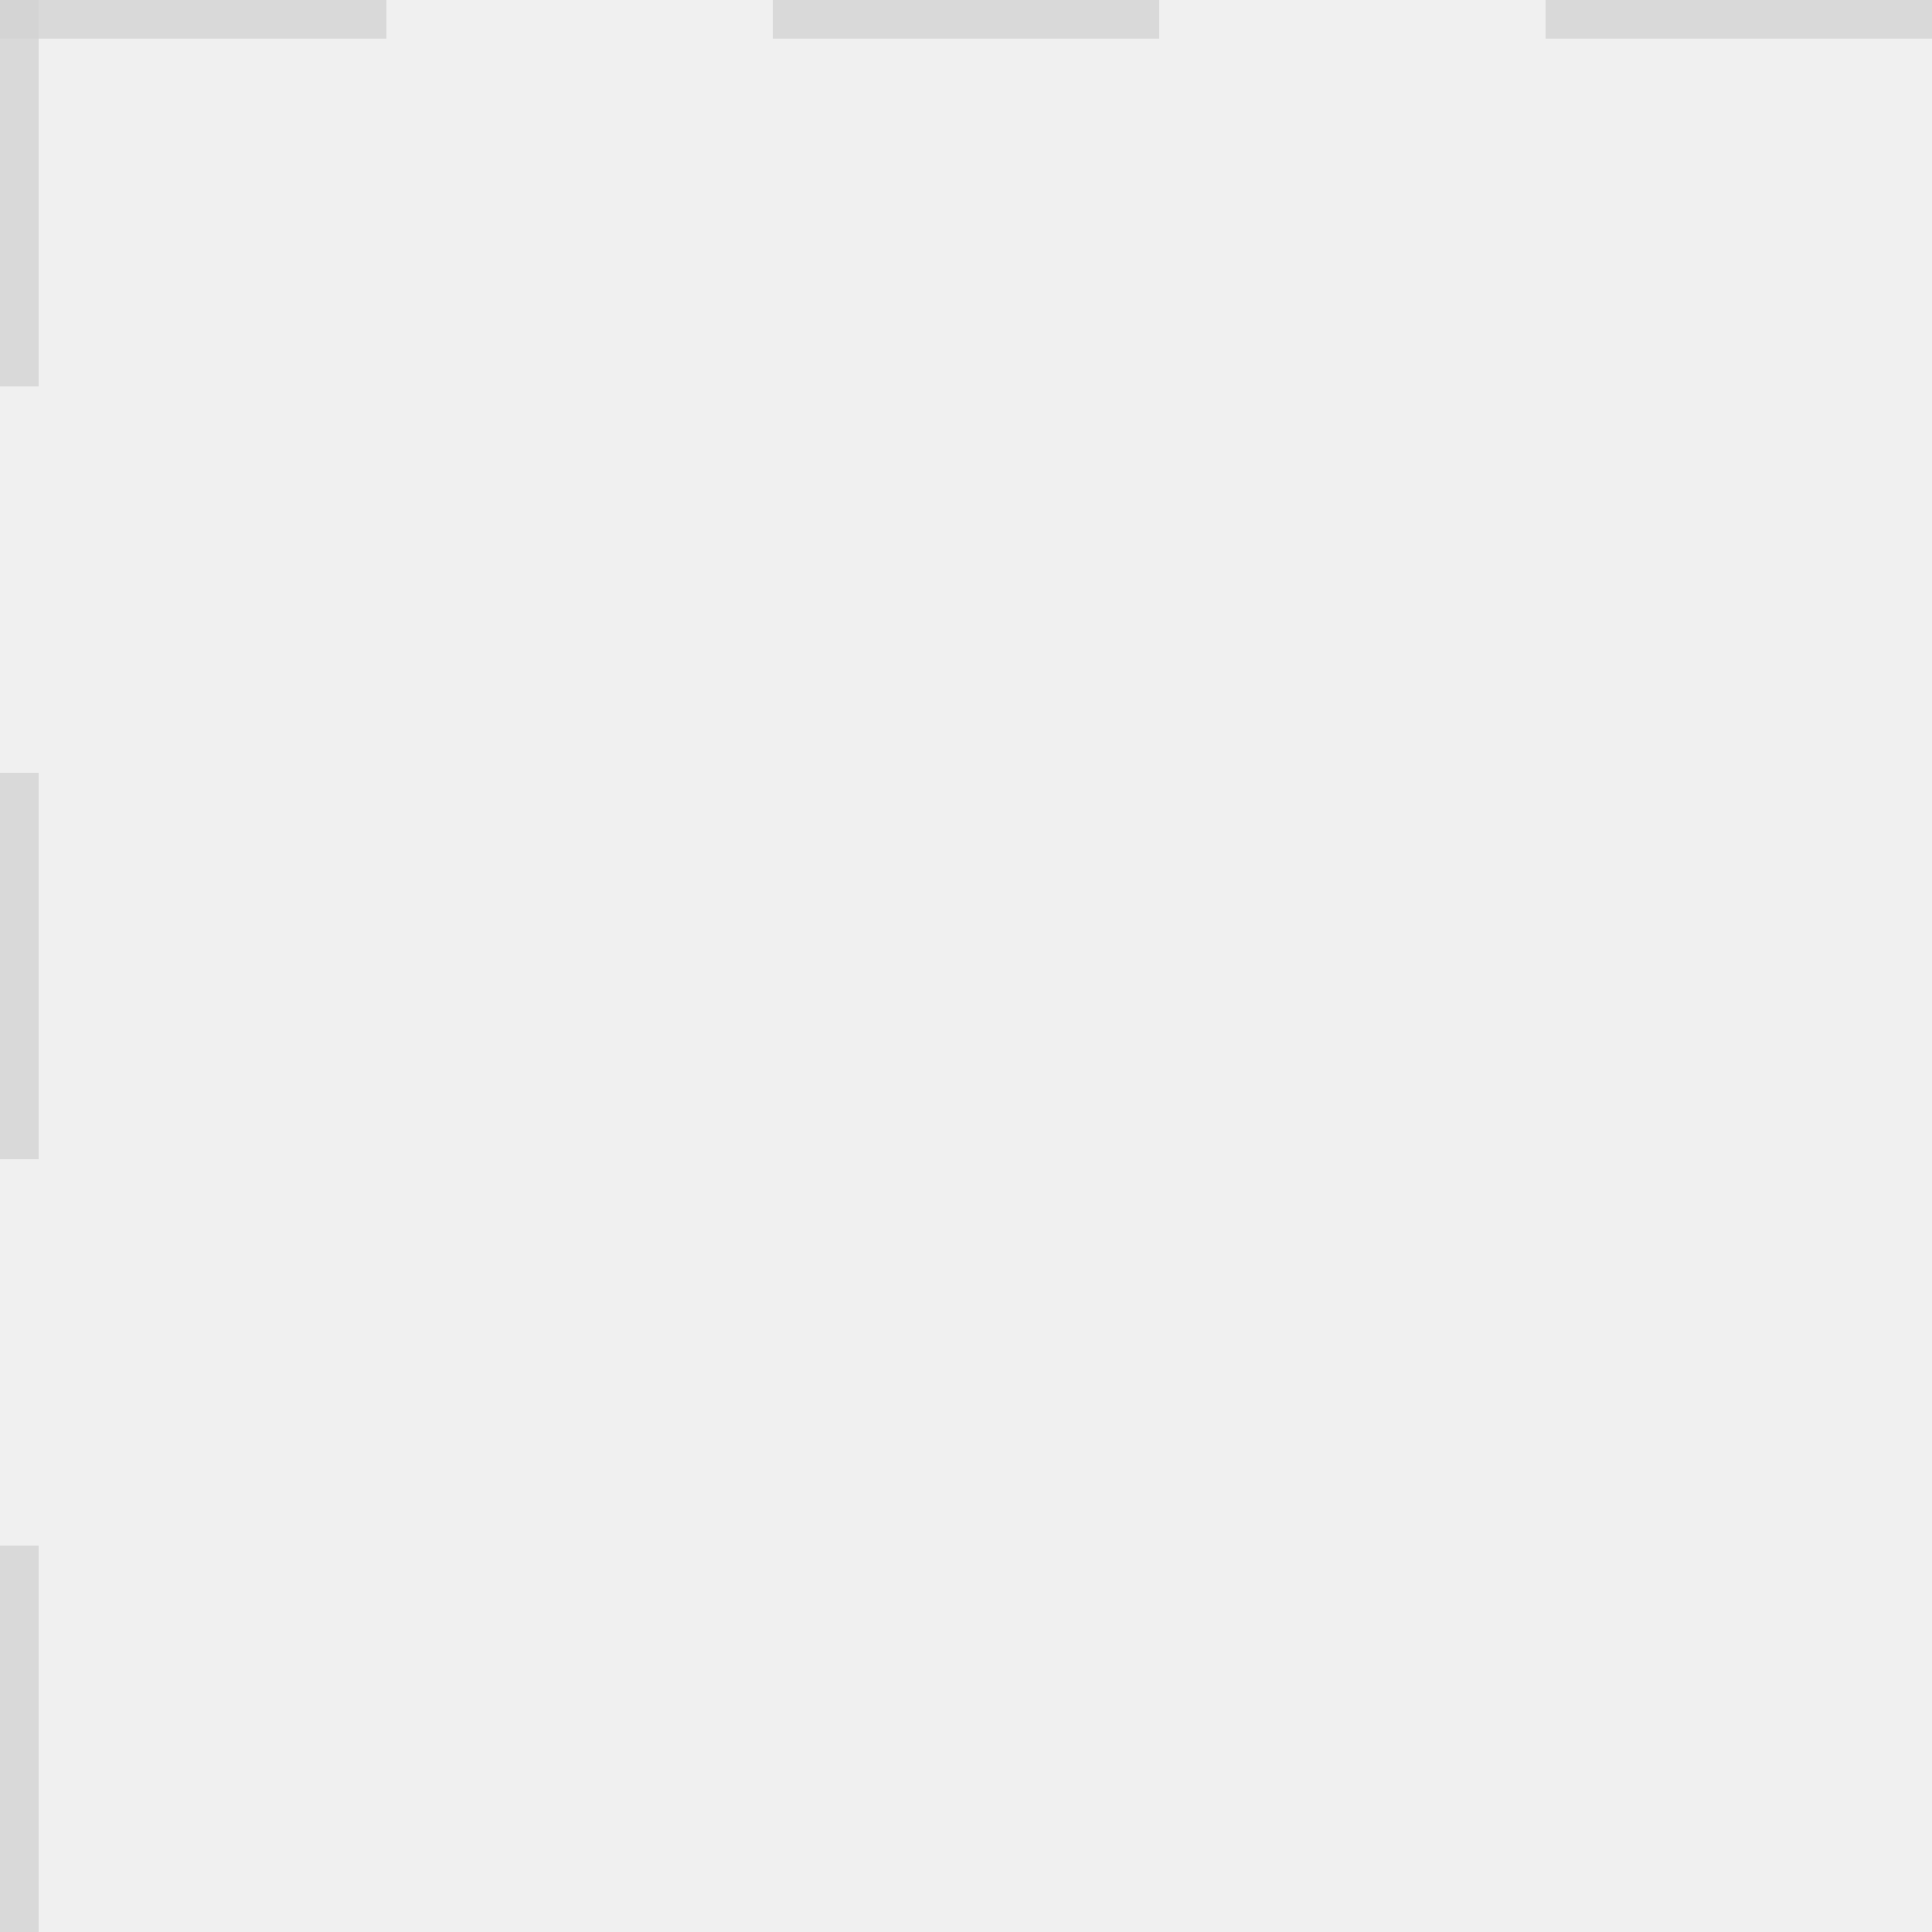
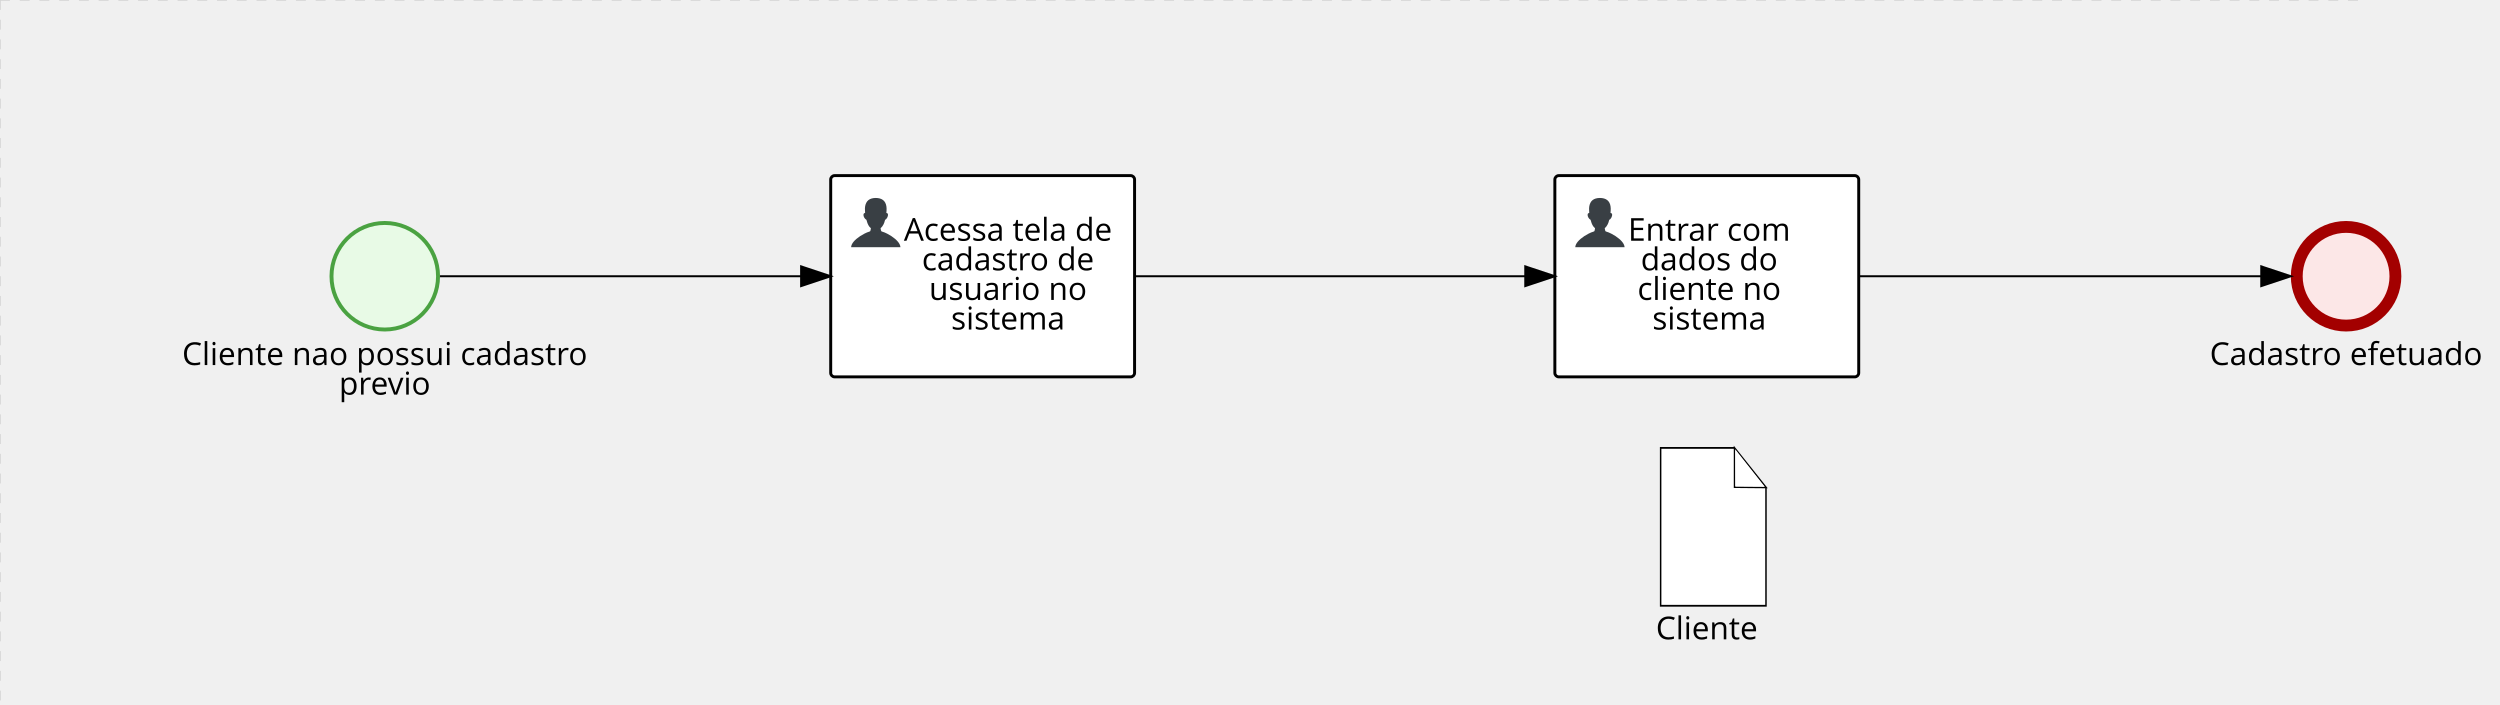
- <svg xmlns="http://www.w3.org/2000/svg" version="1.1" width="25" height="25" viewBox="0 0 25 25">
+ <svg xmlns="http://www.w3.org/2000/svg" version="1.1" width="1267" height="357" viewBox="0 0 1267 357">
  <defs />
  <g transform="matrix(1,0,0,1,0,0)">
    <g>
      <g>
        <g>
          <path fill="none" stroke="#d3d3d3" paint-order="fill stroke markers" d=" M 0 0 L 1200 0" stroke-miterlimit="10" stroke-opacity="0.8" stroke-dasharray="5" />
        </g>
        <g>
          <path fill="none" stroke="#d3d3d3" paint-order="fill stroke markers" d=" M 0 0 L 0 800" stroke-miterlimit="10" stroke-opacity="0.8" stroke-dasharray="5" />
        </g>
      </g>
+       <g id="_AF6D63D7-DCCD-4EFC-A5CA-C4025DF0B8CB" bpmn2nodeid="_AF6D63D7-DCCD-4EFC-A5CA-C4025DF0B8CB" transform="matrix(1,0,0,1,167,112)">
+         <g>
+           <path fill="none" stroke="none" />
+         </g>
+         <g transform="matrix(0.125,0,0,0.125,0,0)">
+           <g transform="matrix(1,0,0,1,0,0)">
+             <path fill="#e8fae6" stroke="none" id="_AF6D63D7-DCCD-4EFC-A5CA-C4025DF0B8CB?shapeType=BACKGROUND" paint-order="stroke fill markers" d=" M 0 0 M 444 224 C 444 263.9 434.2 300.8 414.4 334.5 C 394.7 368.2 368 394.9 334.4 414.5 C 300.8 434.1 263.9 444 224 444 C 184.1 444 147.2 434.2 113.5 414.4 C 79.8 394.7 53.1 368 33.5 334.4 C 13.9 300.8 4 263.9 4 224 C 4 184.1 13.8 147.2 33.6 113.5 C 53.4 79.8 80.1 53.1 113.6 33.5 C 147.1 13.9 184.1 4 224 4 C 263.9 4 300.8 13.8 334.5 33.6 C 368.2 53.4 394.9 80.1 414.5 113.6 C 434.1 147.1 444 184.1 444 224 Z" />
+           </g>
+           <g>
+             <g transform="matrix(1,0,0,1,0,0)">
+               <g transform="matrix(1,0,0,1,0,0)">
+                 <path fill="rgb(74,162,65)" stroke="none" id="_AF6D63D7-DCCD-4EFC-A5CA-C4025DF0B8CB?shapeType=BORDER&amp;renderType=FILL" paint-order="stroke fill markers" d=" M 0 0 M 224 0 C 100.3 0 0 100.3 0 224 C 0 347.7 100.3 448 224 448 C 347.7 448 448 347.7 448 224 C 448 100.3 347.7 0 224 0 Z M 0 0 M 224 432 C 109.1 432 16 338.9 16 224 C 16 109.1 109.1 16 224 16 C 338.9 16 432 109.1 432 224 C 432 338.9 338.9 432 224 432 Z" />
+               </g>
+             </g>
+           </g>
+         </g>
+         <g transform="matrix(1,0,0,1,-76.79688,61)">
+           <text fill="#000000" stroke="none" font-family="Open Sans" font-size="12pt" font-style="normal" font-weight="normal" text-decoration="normal" x="104.797" y="12" text-anchor="middle" dominant-baseline="alphabetic">Cliente nao possui cadastro </text>
+           <text fill="#000000" stroke="none" font-family="Open Sans" font-size="12pt" font-style="normal" font-weight="normal" text-decoration="normal" x="104.797" y="27" text-anchor="middle" dominant-baseline="alphabetic">                   previo                    </text>
+         </g>
+       </g>
+       <g transform="matrix(1,0,0,1,167,112)" />
+       <g id="_25AE60FD-A006-4ED6-97BB-E33D2A82071E" bpmn2nodeid="_25AE60FD-A006-4ED6-97BB-E33D2A82071E" transform="matrix(1,0,0,1,835,227)">
+         <g>
+           <path fill="none" stroke="none" />
+         </g>
+         <g transform="matrix(0.108841,0,0,0.130719,0,0)">
+           <g transform="matrix(1,0,0,1,0,0)">
+             <path fill="rgb(255,255,255)" stroke="rgb(0,0,0)" id="_25AE60FD-A006-4ED6-97BB-E33D2A82071E?shapeType=BORDER&amp;renderType=STROKE" paint-order="fill stroke markers" d=" M 0 0 M 404.814 0 L 60.736 0 L 60.736 612 L 551.263 612 L 551.263 153 Z M 0 0 M 404.814 0 L 551.263 153 L 404.788 151.859 Z" stroke-miterlimit="10" stroke-width="7" stroke-dasharray="0" />
+           </g>
+           <g transform="matrix(1,0,0,1,0,0)">
+             <path fill="#ffffff" stroke="none" id="_25AE60FD-A006-4ED6-97BB-E33D2A82071Eundefined" paint-order="stroke fill markers" d=" M 0 0 M 407.78 5.025 L 408.622 150.153 L 545.916 151 Z" />
+           </g>
+         </g>
+         <g transform="matrix(1,0,0,1,4.195312,85)">
+           <text fill="#000000" stroke="none" font-family="Open Sans" font-size="12pt" font-style="normal" font-weight="normal" text-decoration="normal" x="25.805" y="12" text-anchor="middle" dominant-baseline="alphabetic">Cliente</text>
+         </g>
+       </g>
+       <g transform="matrix(1,0,0,1,835,227)" />
+       <g id="_C39EB74C-65F7-4018-9DBF-66E64FAEA71A" bpmn2nodeid="_C39EB74C-65F7-4018-9DBF-66E64FAEA71A" transform="matrix(1,0,0,1,421,89)">
+         <g>
+           <path fill="none" stroke="none" />
+         </g>
+         <g transform="matrix(1,0,0,1,0,0)">
+           <path fill="#ffffff" stroke="none" id="_C39EB74C-65F7-4018-9DBF-66E64FAEA71A?shapeType=BACKGROUND" paint-order="stroke fill markers" d=" M 2 0 L 152 0 L 152 0 A 2 2 0 0 1 154 2 L 154 100 L 154 100 A 2 2 0 0 1 152 102 L 2 102 L 2 102 A 2 2 0 0 1 0 100 L 0 2 L 0 2 A 2 2 0 0 1 2 0 Z" />
+         </g>
+         <g transform="matrix(1,0,0,1,0,0)">
+           <path fill="none" stroke="rgb(0,0,0)" id="_C39EB74C-65F7-4018-9DBF-66E64FAEA71A?shapeType=BORDER&amp;renderType=STROKE" paint-order="fill stroke markers" d=" M 2 0 L 152 0 L 152 0 A 2 2 0 0 1 154 2 L 154 100 L 154 100 A 2 2 0 0 1 152 102 L 2 102 L 2 102 A 2 2 0 0 1 0 100 L 0 2 L 0 2 A 2 2 0 0 1 2 0 Z" stroke-miterlimit="10" stroke-width="1.5" stroke-dasharray="" />
+         </g>
+         <g>
+           <g transform="matrix(0.06,0,0,0.06,9.4,9.4)">
+             <g transform="matrix(1,0,0,1,0,0)">
+               <path fill="#393f44" stroke="none" id="_C39EB74C-65F7-4018-9DBF-66E64FAEA71Aundefined" paint-order="stroke fill markers" d=" M 0 0 M 16 445.21 C 16 440.869 18.784 431.129 22.001 424.217 C 35.768 394.64 77.283 359.28 129 333.084 C 144.516 325.224 157.347 319.964 167.807 317.174 C 171.932 316.074 175.729 314.414 176.525 313.363 C 178.894 310.234 180.914 302.908 181.727 294.5 L 182.5 286.5 L 178.507 283.455 C 166.303 274.146 154.284 251.678 148.04 226.5 C 145.611 216.707 145.056 215.462 142.984 215.158 C 141.703 214.97 138.083 212.243 134.939 209.099 C 123.233 197.393 116.891 177.376 121.44 166.49 C 123.002 162.751 128.155 159.01 131.75 159.004 C 134.448 159 134.471 158.603 132.914 138.788 C 130.927 113.496 134.279 92.265 143.132 74.076 C 152.232 55.38 167.569 42.882 189.049 36.66 C 210.203 30.532 237.797 30.532 258.951 36.66 C 300.042 48.563 318.958 83.806 314.955 141 C 314.32 150.075 313.624 157.788 313.409 158.14 C 313.194 158.493 314.575 159.073 316.479 159.43 C 328.929 161.766 330.986 177.018 321.496 196.621 C 316.903 206.109 309.357 214.508 304.817 215.185 C 303.023 215.453 302.293 217.146 299.943 226.5 C 296.659 239.567 294.474 245.305 287.948 257.995 C 282.491 268.606 273.035 281.109 268.108 284.229 L 264.871 286.278 L 265.518 292.889 C 266.345 301.33 268.639 309.871 270.877 312.837 C 272.067 314.415 275.002 315.79 280.063 317.139 C 291.069 320.075 303.617 325.274 321 334.102 C 369.815 358.891 410.848 393.758 425.032 422.5 C 429.07 430.682 432 440.232 432 445.21 L 432 448 L 224 448 L 16 448 L 16 445.21 Z" />
+             </g>
+           </g>
+         </g>
+         <g transform="matrix(1,0,0,1,4.04,13.68)">
+           <g transform="matrix(0.04,0,0,0.04,63.36,69.12)">
+             <g transform="matrix(1,0,0,1,0,0)">
+               <path fill="none" stroke="none" />
+             </g>
+             <g transform="matrix(1,0,0,1,0,0)">
+               <path fill="none" stroke="none" />
+             </g>
+           </g>
+         </g>
+         <g transform="matrix(1,0,0,1,35,21)">
+           <text fill="#000000" stroke="none" font-family="Open Sans" font-size="12pt" font-style="normal" font-weight="normal" text-decoration="normal" x="54.852" y="12" text-anchor="middle" dominant-baseline="alphabetic">Acessa tela de </text>
+           <text fill="#000000" stroke="none" font-family="Open Sans" font-size="12pt" font-style="normal" font-weight="normal" text-decoration="normal" x="54.852" y="27" text-anchor="middle" dominant-baseline="alphabetic">  cadastro de   </text>
+           <text fill="#000000" stroke="none" font-family="Open Sans" font-size="12pt" font-style="normal" font-weight="normal" text-decoration="normal" x="54.852" y="42" text-anchor="middle" dominant-baseline="alphabetic">   usuario no    </text>
+           <text fill="#000000" stroke="none" font-family="Open Sans" font-size="12pt" font-style="normal" font-weight="normal" text-decoration="normal" x="54.852" y="57" text-anchor="middle" dominant-baseline="alphabetic">      sistema       </text>
+         </g>
+       </g>
+       <g id="_ADE77CE6-94AE-4A45-BF9F-560EB3AF9CA2" bpmn2nodeid="_ADE77CE6-94AE-4A45-BF9F-560EB3AF9CA2">
+         <g>
+           <path fill="none" stroke="rgb(0,0,0)" paint-order="fill stroke markers" d=" M 223 140 L 406 140" stroke-miterlimit="10" stroke-dasharray="" />
+         </g>
+         <g transform="matrix(1,0,0,1,223,140)" />
+         <g transform="matrix(6.123233995736766e-17,1,-1,6.123233995736766e-17,421,135)">
+           <path fill="rgb(0,0,0)" stroke="rgb(0,0,0)" paint-order="fill stroke markers" d=" M 10 15 L 0 15 L 5 0 Z" stroke-miterlimit="10" stroke-dasharray="" />
+         </g>
+         <g transform="matrix(1,0,0,1,223,130)" />
+       </g>
+       <g transform="matrix(1,0,0,1,421,89)" />
+       <g id="_6ECFF562-8A1B-443E-B435-EC6E3B3C78EE" bpmn2nodeid="_6ECFF562-8A1B-443E-B435-EC6E3B3C78EE" transform="matrix(1,0,0,1,788,89)">
+         <g>
+           <path fill="none" stroke="none" />
+         </g>
+         <g transform="matrix(1,0,0,1,0,0)">
+           <path fill="#ffffff" stroke="none" id="_6ECFF562-8A1B-443E-B435-EC6E3B3C78EE?shapeType=BACKGROUND" paint-order="stroke fill markers" d=" M 2 0 L 152 0 L 152 0 A 2 2 0 0 1 154 2 L 154 100 L 154 100 A 2 2 0 0 1 152 102 L 2 102 L 2 102 A 2 2 0 0 1 0 100 L 0 2 L 0 2 A 2 2 0 0 1 2 0 Z" />
+         </g>
+         <g transform="matrix(1,0,0,1,0,0)">
+           <path fill="none" stroke="rgb(0,0,0)" id="_6ECFF562-8A1B-443E-B435-EC6E3B3C78EE?shapeType=BORDER&amp;renderType=STROKE" paint-order="fill stroke markers" d=" M 2 0 L 152 0 L 152 0 A 2 2 0 0 1 154 2 L 154 100 L 154 100 A 2 2 0 0 1 152 102 L 2 102 L 2 102 A 2 2 0 0 1 0 100 L 0 2 L 0 2 A 2 2 0 0 1 2 0 Z" stroke-miterlimit="10" stroke-width="1.5" stroke-dasharray="" />
+         </g>
+         <g>
+           <g transform="matrix(0.06,0,0,0.06,9.4,9.4)">
+             <g transform="matrix(1,0,0,1,0,0)">
+               <path fill="#393f44" stroke="none" id="_6ECFF562-8A1B-443E-B435-EC6E3B3C78EEundefined" paint-order="stroke fill markers" d=" M 0 0 M 16 445.21 C 16 440.869 18.784 431.129 22.001 424.217 C 35.768 394.64 77.283 359.28 129 333.084 C 144.516 325.224 157.347 319.964 167.807 317.174 C 171.932 316.074 175.729 314.414 176.525 313.363 C 178.894 310.234 180.914 302.908 181.727 294.5 L 182.5 286.5 L 178.507 283.455 C 166.303 274.146 154.284 251.678 148.04 226.5 C 145.611 216.707 145.056 215.462 142.984 215.158 C 141.703 214.97 138.083 212.243 134.939 209.099 C 123.233 197.393 116.891 177.376 121.44 166.49 C 123.002 162.751 128.155 159.01 131.75 159.004 C 134.448 159 134.471 158.603 132.914 138.788 C 130.927 113.496 134.279 92.265 143.132 74.076 C 152.232 55.38 167.569 42.882 189.049 36.66 C 210.203 30.532 237.797 30.532 258.951 36.66 C 300.042 48.563 318.958 83.806 314.955 141 C 314.32 150.075 313.624 157.788 313.409 158.14 C 313.194 158.493 314.575 159.073 316.479 159.43 C 328.929 161.766 330.986 177.018 321.496 196.621 C 316.903 206.109 309.357 214.508 304.817 215.185 C 303.023 215.453 302.293 217.146 299.943 226.5 C 296.659 239.567 294.474 245.305 287.948 257.995 C 282.491 268.606 273.035 281.109 268.108 284.229 L 264.871 286.278 L 265.518 292.889 C 266.345 301.33 268.639 309.871 270.877 312.837 C 272.067 314.415 275.002 315.79 280.063 317.139 C 291.069 320.075 303.617 325.274 321 334.102 C 369.815 358.891 410.848 393.758 425.032 422.5 C 429.07 430.682 432 440.232 432 445.21 L 432 448 L 224 448 L 16 448 L 16 445.21 Z" />
+             </g>
+           </g>
+         </g>
+         <g transform="matrix(1,0,0,1,4.04,13.68)">
+           <g transform="matrix(0.04,0,0,0.04,63.36,69.12)">
+             <g transform="matrix(1,0,0,1,0,0)">
+               <path fill="none" stroke="none" />
+             </g>
+             <g transform="matrix(1,0,0,1,0,0)">
+               <path fill="none" stroke="none" />
+             </g>
+           </g>
+         </g>
+         <g transform="matrix(1,0,0,1,35,21)">
+           <text fill="#000000" stroke="none" font-family="Open Sans" font-size="12pt" font-style="normal" font-weight="normal" text-decoration="normal" x="43.242" y="12" text-anchor="middle" dominant-baseline="alphabetic">Entrar com </text>
+           <text fill="#000000" stroke="none" font-family="Open Sans" font-size="12pt" font-style="normal" font-weight="normal" text-decoration="normal" x="43.242" y="27" text-anchor="middle" dominant-baseline="alphabetic"> dados do   </text>
+           <text fill="#000000" stroke="none" font-family="Open Sans" font-size="12pt" font-style="normal" font-weight="normal" text-decoration="normal" x="43.242" y="42" text-anchor="middle" dominant-baseline="alphabetic"> cliente no  </text>
+           <text fill="#000000" stroke="none" font-family="Open Sans" font-size="12pt" font-style="normal" font-weight="normal" text-decoration="normal" x="43.242" y="57" text-anchor="middle" dominant-baseline="alphabetic">   sistema    </text>
+         </g>
+       </g>
+       <g id="_4A51E405-8496-427B-8CC1-279FFB58BF16" bpmn2nodeid="_4A51E405-8496-427B-8CC1-279FFB58BF16">
+         <g>
+           <path fill="none" stroke="rgb(0,0,0)" paint-order="fill stroke markers" d=" M 575 140 L 773 140" stroke-miterlimit="10" stroke-dasharray="" />
+         </g>
+         <g transform="matrix(1,0,0,1,575,140)" />
+         <g transform="matrix(6.123233995736766e-17,1,-1,6.123233995736766e-17,788,135)">
+           <path fill="rgb(0,0,0)" stroke="rgb(0,0,0)" paint-order="fill stroke markers" d=" M 10 15 L 0 15 L 5 0 Z" stroke-miterlimit="10" stroke-dasharray="" />
+         </g>
+         <g transform="matrix(1,0,0,1,581.5,130)" />
+       </g>
+       <g transform="matrix(1,0,0,1,788,89)" />
+       <g id="_445B3FB3-A983-4321-9C5B-1DF6585419F8" bpmn2nodeid="_445B3FB3-A983-4321-9C5B-1DF6585419F8" transform="matrix(1,0,0,1,1161,112)">
+         <g>
+           <path fill="none" stroke="none" />
+         </g>
+         <g transform="matrix(0.125,0,0,0.125,0,0)">
+           <g transform="matrix(1,0,0,1,0,0)">
+             <path fill="#fce7e7" stroke="none" id="_445B3FB3-A983-4321-9C5B-1DF6585419F8?shapeType=BACKGROUND" paint-order="stroke fill markers" d=" M 0 0 M 444 224 C 444 263.9 434.2 300.8 414.4 334.5 C 394.7 368.2 368 394.9 334.4 414.5 C 300.8 434.1 263.9 444 224 444 C 184.1 444 147.2 434.2 113.5 414.4 C 79.8 394.7 53.1 368 33.5 334.4 C 13.9 300.8 4 263.9 4 224 C 4 184.1 13.8 147.2 33.6 113.5 C 53.4 79.8 80.1 53.1 113.6 33.5 C 147.1 13.9 184.1 4 224 4 C 263.9 4 300.8 13.8 334.5 33.6 C 368.2 53.4 394.9 80.1 414.5 113.6 C 434.1 147.1 444 184.1 444 224 Z" />
+           </g>
+           <g>
+             <g transform="matrix(1,0,0,1,0,0)">
+               <g transform="matrix(1,0,0,1,0,0)">
+                 <path fill="rgb(163,0,0)" stroke="none" id="_445B3FB3-A983-4321-9C5B-1DF6585419F8?shapeType=BORDER&amp;renderType=FILL" paint-order="stroke fill markers" d=" M 0 0 M 224 0 C 100.3 0 0 100.3 0 224 C 0 347.7 100.3 448 224 448 C 347.7 448 448 347.7 448 224 C 448 100.3 347.7 0 224 0 Z M 0 0 M 224 400 C 126.8 400 48 321.2 48 224 C 48 126.8 126.8 48 224 48 C 321.2 48 400 126.8 400 224 C 400 321.2 321.2 400 224 400 Z" />
+               </g>
+             </g>
+           </g>
+         </g>
+         <g transform="matrix(1,0,0,1,-41.10938,61)">
+           <text fill="#000000" stroke="none" font-family="Open Sans" font-size="12pt" font-style="normal" font-weight="normal" text-decoration="normal" x="69.109" y="12" text-anchor="middle" dominant-baseline="alphabetic">Cadastro efetuado</text>
+         </g>
+       </g>
+       <g id="_0D949C26-07BC-4C82-8124-6812246C8D26" bpmn2nodeid="_0D949C26-07BC-4C82-8124-6812246C8D26">
+         <g>
+           <path fill="none" stroke="rgb(0,0,0)" paint-order="fill stroke markers" d=" M 942 140 L 1146 140" stroke-miterlimit="10" stroke-dasharray="" />
+         </g>
+         <g transform="matrix(1,0,0,1,942,140)" />
+         <g transform="matrix(6.123233995736766e-17,1,-1,6.123233995736766e-17,1161,135)">
+           <path fill="rgb(0,0,0)" stroke="rgb(0,0,0)" paint-order="fill stroke markers" d=" M 10 15 L 0 15 L 5 0 Z" stroke-miterlimit="10" stroke-dasharray="" />
+         </g>
+         <g transform="matrix(1,0,0,1,951.5,130)" />
+       </g>
+       <g transform="matrix(1,0,0,1,1161,112)" />
    </g>
  </g>
</svg>
